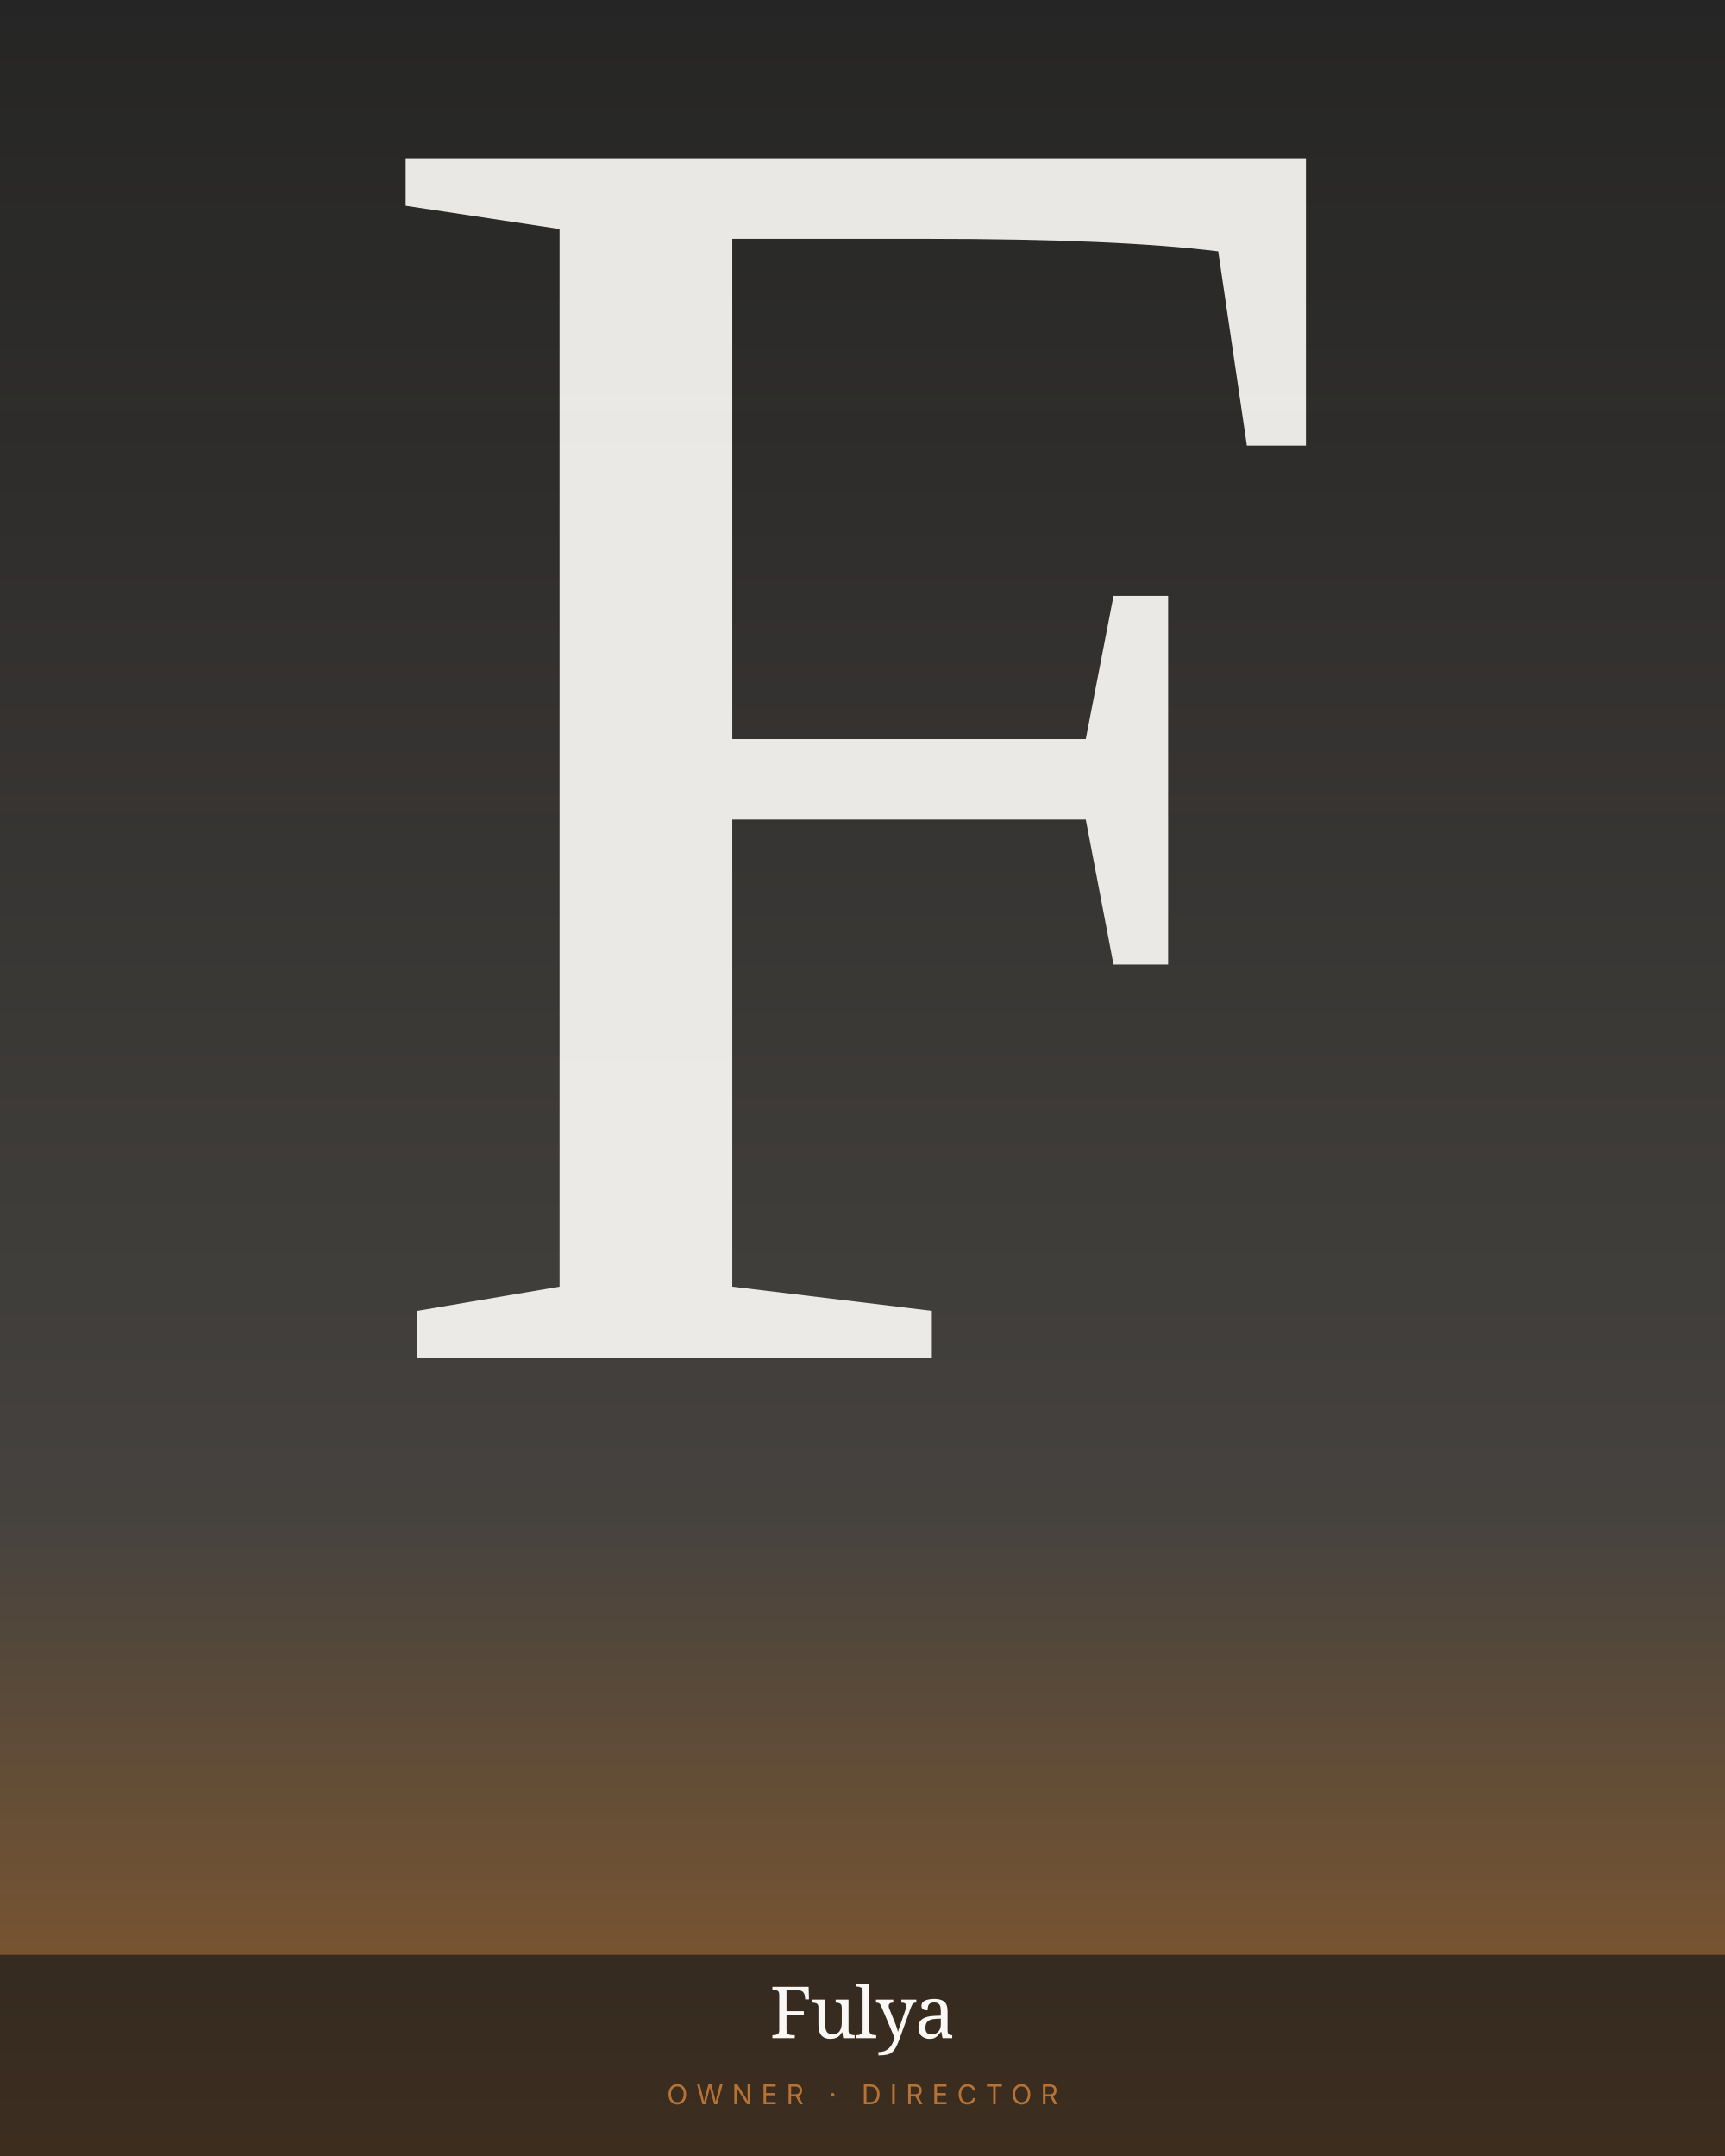
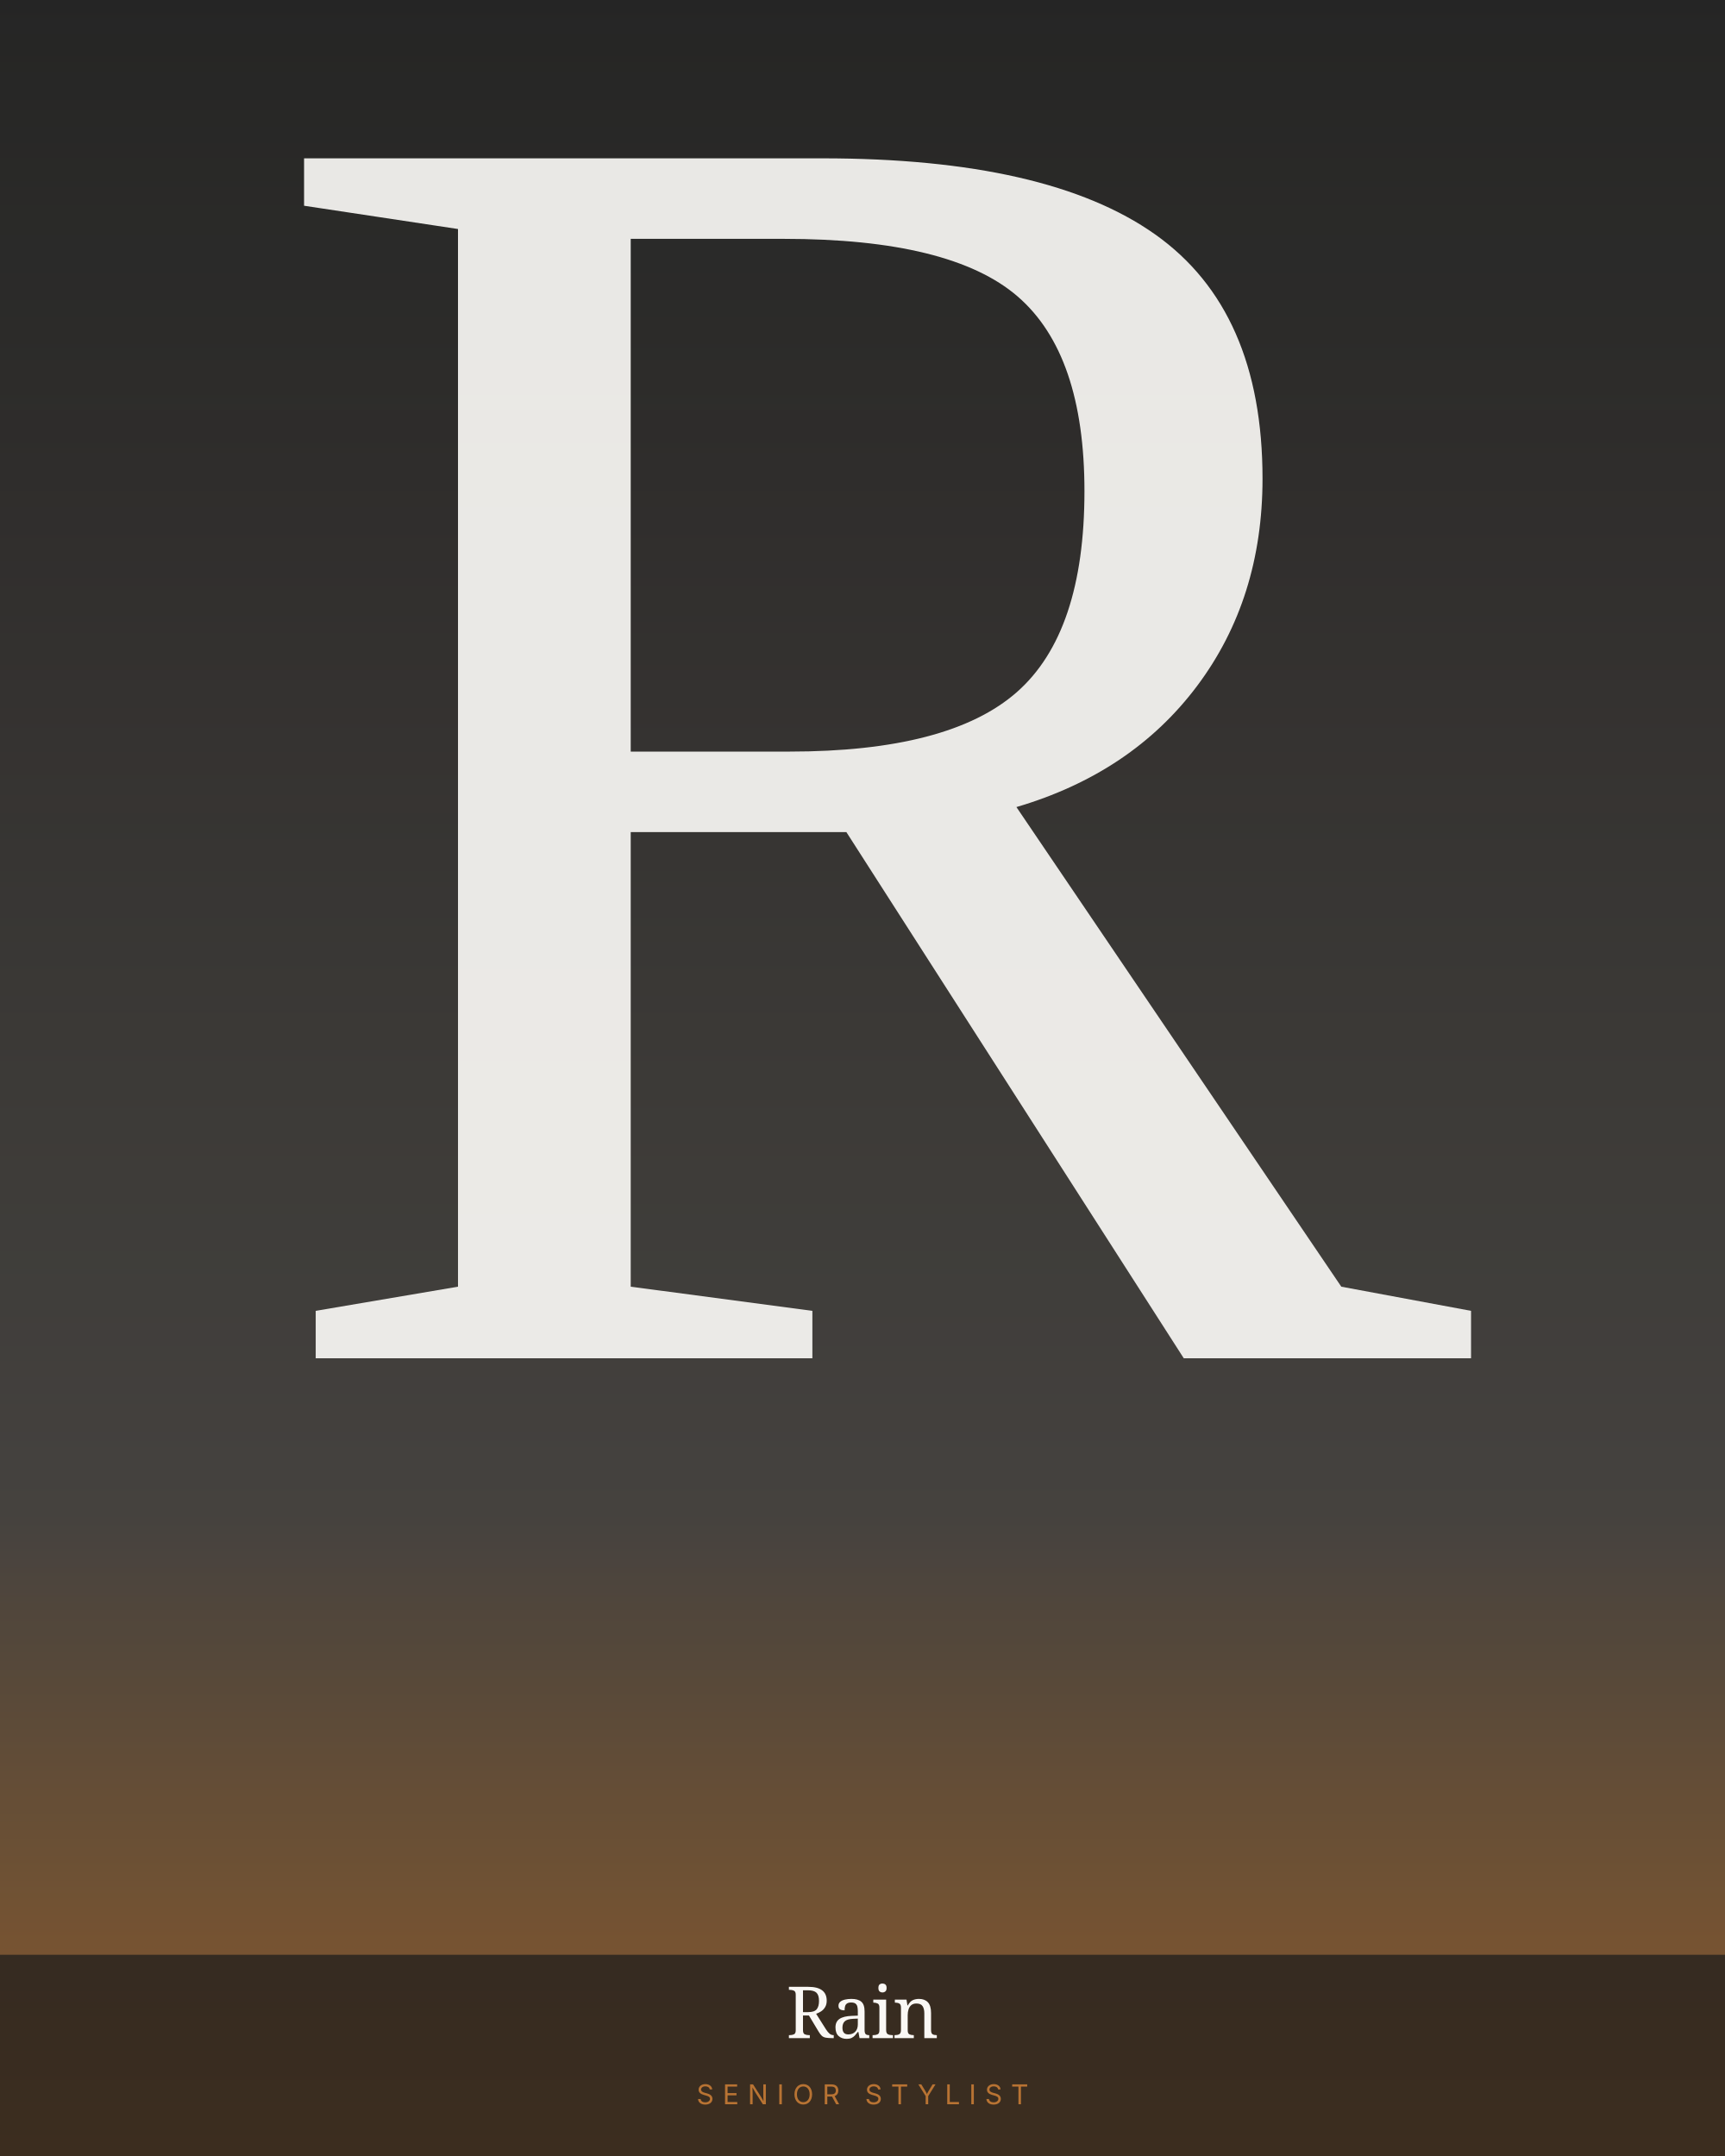
- <svg xmlns="http://www.w3.org/2000/svg" viewBox="0 0 1200 1500" preserveAspectRatio="xMidYMid slice" role="img" aria-label="Fulya — Megas Hair Salon, Coquitlam">
+ <svg xmlns="http://www.w3.org/2000/svg" viewBox="0 0 1200 1500" preserveAspectRatio="xMidYMid slice" role="img" aria-label="Rain — Megas Hair Salon, Coquitlam">
  <defs>
    <linearGradient id="warmVertical" x1="0" y1="0" x2="0" y2="1">
      <stop offset="0%" stop-color="#FAF8F5" />
      <stop offset="55%" stop-color="#F2EEE7" />
      <stop offset="100%" stop-color="#E5DFD5" />
    </linearGradient>
    <linearGradient id="warmDiagonal" x1="0" y1="0" x2="1" y2="1">
      <stop offset="0%" stop-color="#F2EEE7" />
      <stop offset="100%" stop-color="#E5DFD5" />
    </linearGradient>
    <radialGradient id="softVignette" cx="50%" cy="50%" r="75%">
      <stop offset="55%" stop-color="rgba(0,0,0,0)" />
      <stop offset="100%" stop-color="rgba(26,26,26,0.20)" />
    </radialGradient>
    <linearGradient id="inkToAccent" x1="0" y1="0" x2="0" y2="1">
      <stop offset="0%" stop-color="#1A1A1A" />
      <stop offset="70%" stop-color="#3D3A36" />
      <stop offset="100%" stop-color="#8A5524" />
    </linearGradient>
  </defs>
  <rect width="1200" height="1500" fill="url(#inkToAccent)" />
  <g opacity="0.05">
    <rect width="1200" height="1500" fill="url(#warmVertical)" />
  </g>
-   <text x="600" y="945" font-family="Georgia, 'Times New Roman', serif" font-size="1275" fill="#FAF8F5" fill-opacity="0.92" text-anchor="middle" font-weight="300">F</text>
+   <text x="600" y="945" font-family="Georgia, 'Times New Roman', serif" font-size="1275" fill="#FAF8F5" fill-opacity="0.92" text-anchor="middle" font-weight="300">R</text>
  <rect x="0" y="1360" width="1200" height="140" fill="#1A1A1A" opacity="0.7" />
-   <text x="600" y="1418" font-family="Georgia, serif" font-size="50" fill="#FAF8F5" text-anchor="middle" font-weight="500" letter-spacing="-1">Fulya</text>
-   <text x="600" y="1464" font-family="Inter, system-ui, sans-serif" font-size="19" fill="#B87333" text-anchor="middle" letter-spacing="6">OWNER · DIRECTOR</text>
+   <text x="600" y="1418" font-family="Georgia, serif" font-size="50" fill="#FAF8F5" text-anchor="middle" font-weight="500" letter-spacing="-1">Rain</text>
+   <text x="600" y="1464" font-family="Inter, system-ui, sans-serif" font-size="19" fill="#B87333" text-anchor="middle" letter-spacing="6">SENIOR STYLIST</text>
</svg>
